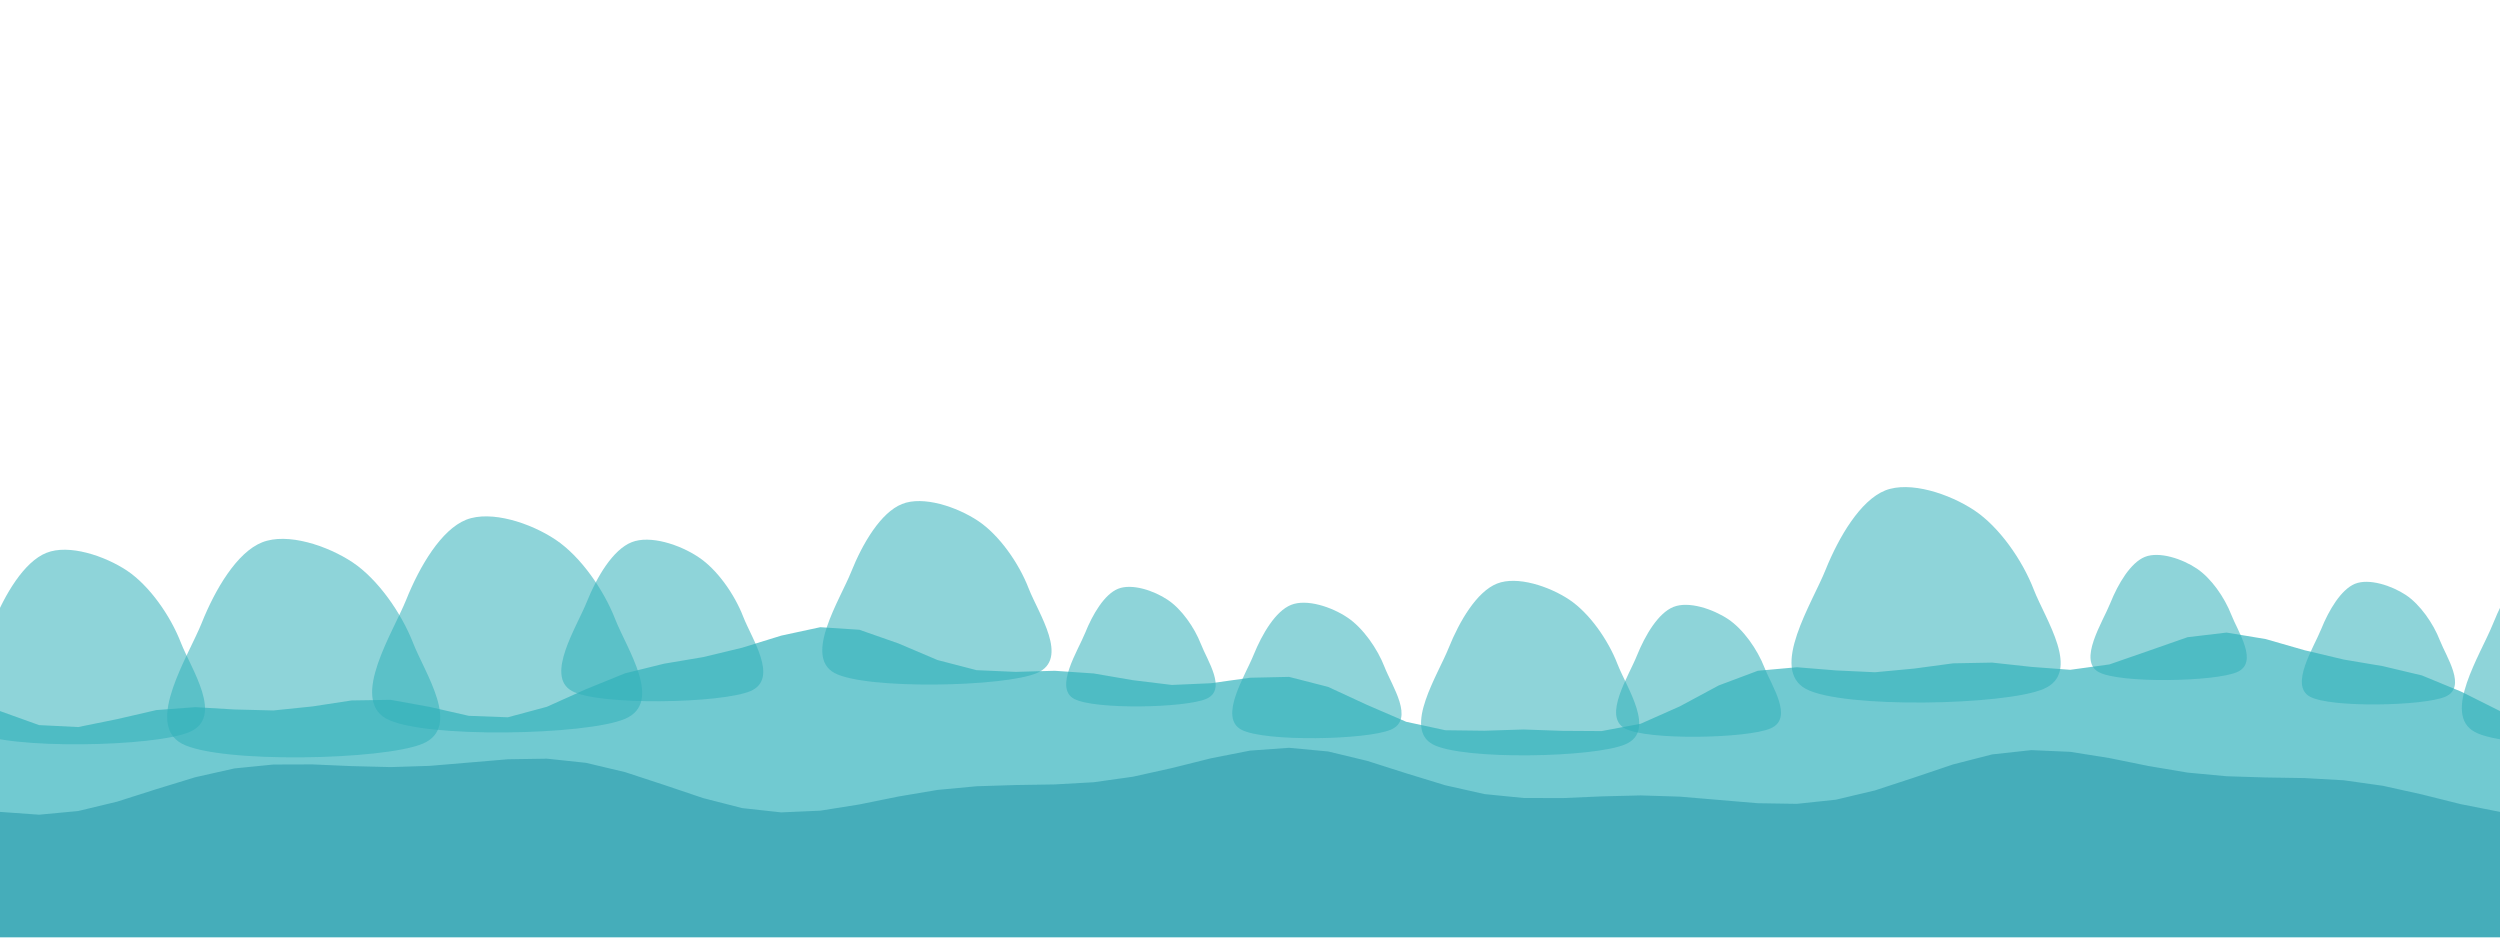
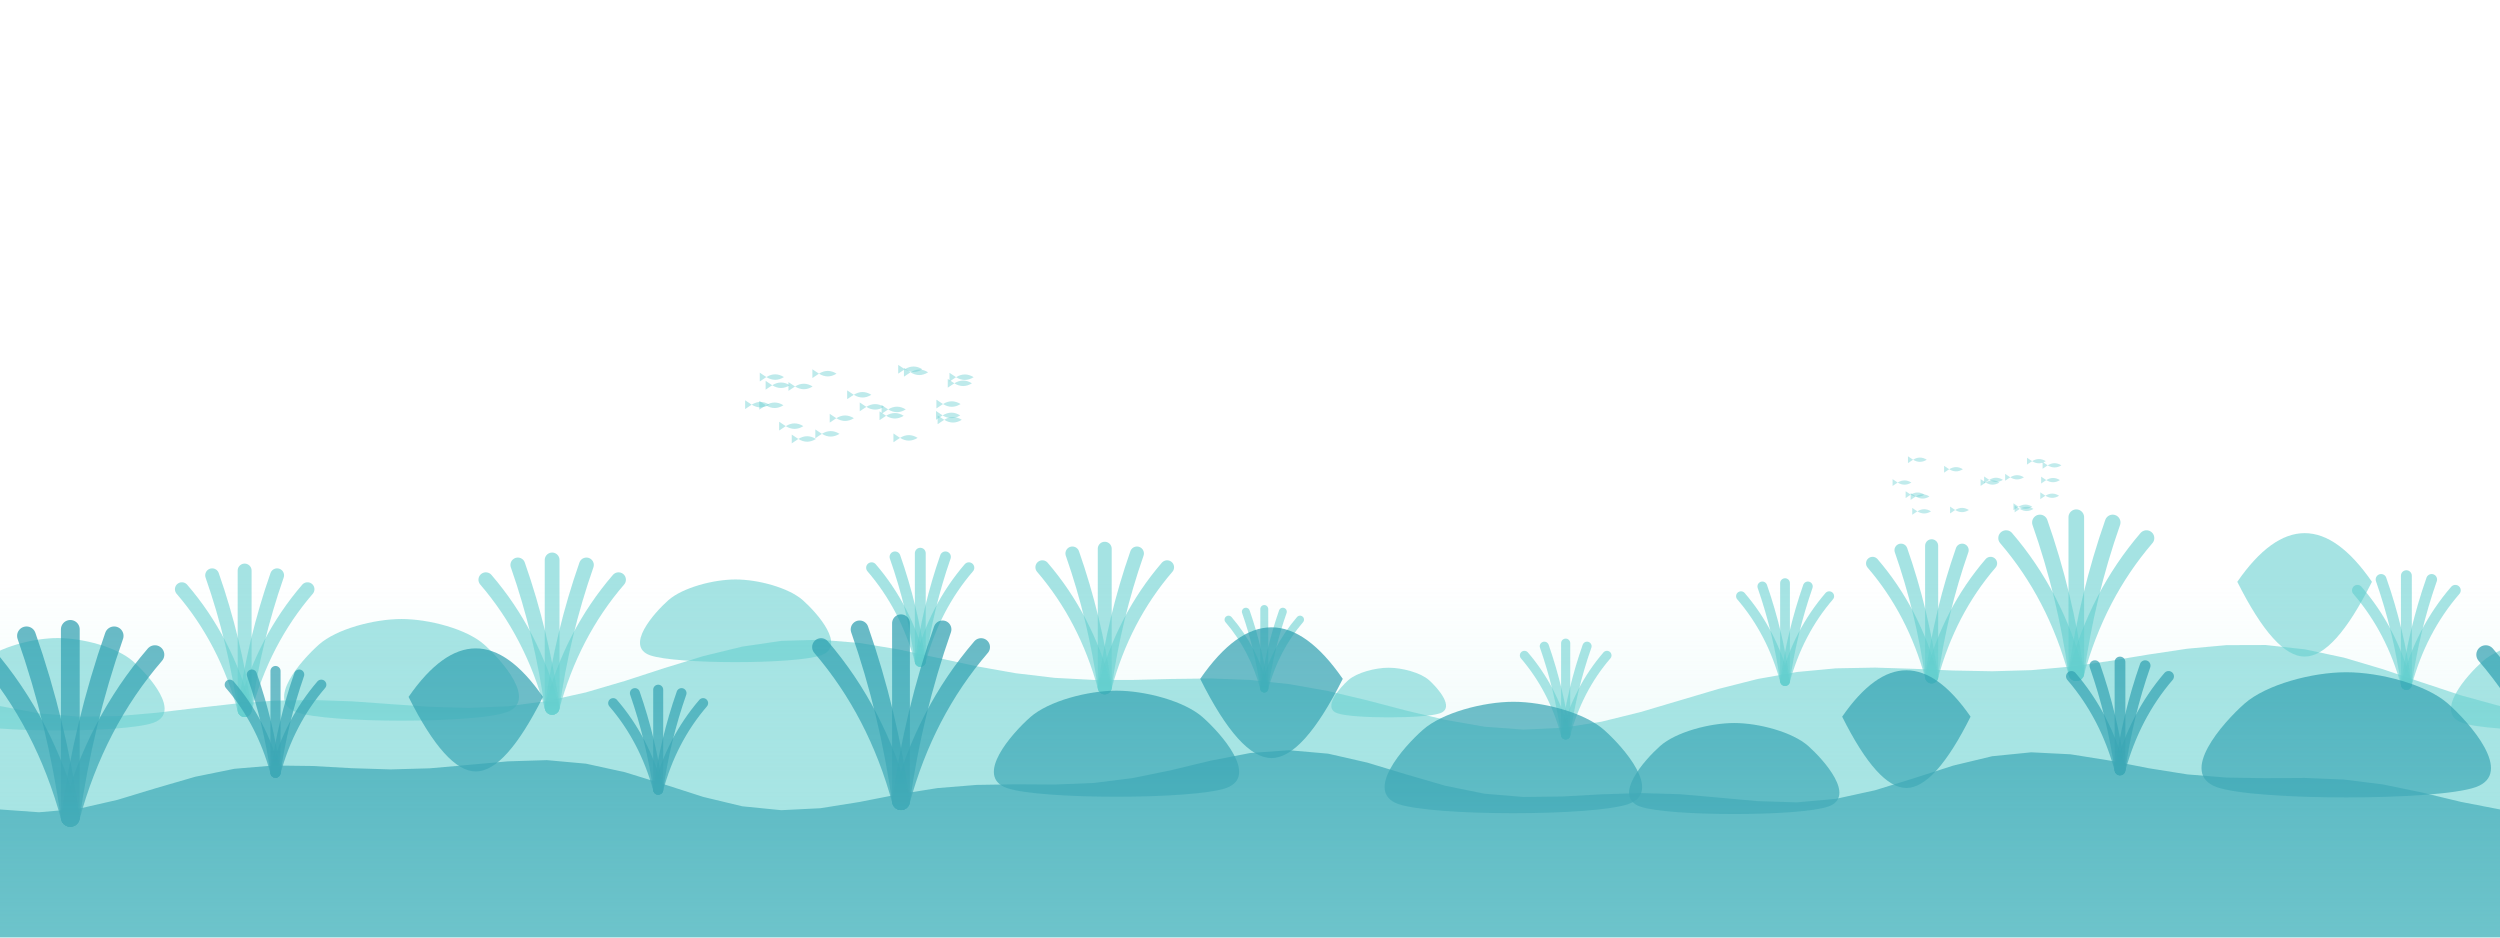
<svg xmlns="http://www.w3.org/2000/svg" class="ponor layer" viewBox="0 0 2048 768" preserveAspectRatio="xMidYMax slice" data-layer="far" role="img" aria-label="Korálový útes — daleko">
-   <defs />
-   <path d="M0 582.5 L32 594 L64 595.6 L96 589.1 L128 581.7 L160 579.3 L192 581.2 L224 582 L256 578.7 L288 573.8 L320 573.3 L352 579.1 L384 586.4 L416 587.6 L448 579 L480 564.6 L512 551.6 L544 543.7 L576 538.3 L608 530.6 L640 520.7 L672 513.8 L704 515.9 L736 527.1 L768 540.7 L800 549 L832 550.4 L864 549.5 L896 551.7 L928 557.2 L960 561.1 L992 559.7 L1024 555.2 L1056 554.5 L1088 562.7 L1120 577.5 L1152 591.3 L1184 598.2 L1216 598.6 L1248 597.6 L1280 598.7 L1312 598.9 L1344 592.9 L1376 578.7 L1408 561.5 L1440 549.5 L1472 546.6 L1504 549.2 L1536 550.7 L1568 547.7 L1600 543.4 L1632 542.8 L1664 546.3 L1696 548.7 L1728 544.3 L1760 533.2 L1792 522 L1824 518.2 L1856 523.5 L1888 532.7 L1920 540.3 L1952 545.7 L1984 553.3 L2016 566.5 L2048 582.5 L2048 768 L0 768Z" fill="#35b4bd" opacity="0.7" />
-   <path d="M-20.7 599.6C-47.6 585 -15.8 536 -6 511.6C3.8 487.1 19.7 460.2 38 452.9C56.4 445.5 85.7 455.3 104.1 467.5C122.4 479.8 139.5 504.2 148.1 526.3C156.7 548.3 183.6 587.4 155.4 599.6C127.3 611.9 6.2 614.3 -20.7 599.6Z" fill="#31b0ba" opacity=".55" />
-   <path d="M2027.3 599.6C2000.4 585 2032.2 536 2042 511.6C2051.8 487.1 2067.7 460.2 2086 452.9C2104.4 445.5 2133.7 455.3 2152.1 467.5C2170.4 479.8 2187.5 504.2 2196.1 526.3C2204.7 548.3 2231.6 587.4 2203.4 599.6C2175.3 611.9 2054.2 614.3 2027.3 599.6Z" fill="#31b0ba" opacity=".55" />
-   <path d="M148.8 609.1C118.6 592.6 154.3 537.7 165.3 510.2C176.3 482.7 194.1 452.5 214.7 444.3C235.4 436 268.3 447 288.9 460.7C309.5 474.5 328.7 501.9 338.4 526.7C348 551.4 378.2 595.3 346.6 609.1C315 622.8 179 625.6 148.8 609.1Z" fill="#31b0ba" opacity=".55" />
-   <path d="M316.6 588.8C286.7 572.5 322 518.2 332.9 491C343.8 463.9 361.4 434 381.8 425.8C402.2 417.7 434.8 428.5 455.1 442.1C475.5 455.7 494.5 482.9 504 507.3C513.6 531.8 543.4 575.3 512.2 588.8C481 602.4 346.5 605.1 316.6 588.8Z" fill="#31b0ba" opacity=".55" />
-   <path d="M468.6 566.1C446.2 553.9 472.7 513.3 480.8 492.9C488.9 472.6 502.1 450.3 517.4 444.2C532.6 438.1 557 446.2 572.2 456.4C587.5 466.5 601.7 486.8 608.8 505.1C615.9 523.4 638.2 555.9 614.9 566.1C591.5 576.2 490.9 578.3 468.6 566.1Z" fill="#31b0ba" opacity=".55" />
-   <path d="M683.6 551.3C658.2 537.4 688.2 491.3 697.4 468.2C706.6 445.2 721.6 419.8 738.9 412.9C756.2 405.9 783.9 415.2 801.2 426.7C818.5 438.2 834.7 461.3 842.7 482.1C850.8 502.8 876.2 539.7 849.6 551.3C823.1 562.8 708.9 565.1 683.6 551.3Z" fill="#31b0ba" opacity=".55" />
-   <path d="M879.9 572.5C863.4 563.5 882.9 533.4 889 518.4C895 503.4 904.7 486.8 916 482.3C927.3 477.8 945.3 483.8 956.6 491.4C967.9 498.9 978.4 513.9 983.7 527.4C988.9 541 1005.5 565 988.2 572.5C970.9 580 896.5 581.5 879.9 572.5Z" fill="#31b0ba" opacity=".55" />
-   <path d="M1016.8 597.7C998.1 587.5 1020.2 553.4 1027 536.4C1033.9 519.4 1044.9 500.6 1057.7 495.5C1070.5 490.4 1090.9 497.2 1103.7 505.8C1116.5 514.3 1128.4 531.3 1134.3 546.6C1140.3 562 1159 589.2 1139.5 597.7C1119.9 606.2 1035.6 607.9 1016.8 597.7Z" fill="#31b0ba" opacity=".55" />
-   <path d="M1173.6 609.7C1149.5 596.6 1178 552.7 1186.8 530.7C1195.6 508.8 1209.8 484.7 1226.3 478.1C1242.8 471.5 1269.1 480.3 1285.5 491.2C1302 502.2 1317.4 524.2 1325 543.9C1332.7 563.7 1356.9 598.8 1331.6 609.7C1306.4 620.7 1197.8 622.9 1173.6 609.7Z" fill="#31b0ba" opacity=".55" />
-   <path d="M1331.1 596.7C1312.8 586.8 1334.4 553.6 1341 537C1347.7 520.4 1358.4 502.2 1370.9 497.2C1383.3 492.2 1403.2 498.9 1415.7 507.2C1428.1 515.5 1439.7 532 1445.5 547C1451.3 561.9 1469.6 588.4 1450.5 596.7C1431.4 605 1349.3 606.7 1331.1 596.7Z" fill="#31b0ba" opacity=".55" />
-   <path d="M1479.3 564.3C1449.5 548.1 1484.7 493.9 1495.5 466.8C1506.4 439.8 1524 410 1544.3 401.8C1564.6 393.7 1597.1 404.6 1617.4 418.1C1637.7 431.6 1656.7 458.7 1666.1 483.1C1675.6 507.5 1705.4 550.8 1674.3 564.3C1643.1 577.9 1509.1 580.6 1479.3 564.3Z" fill="#31b0ba" opacity=".55" />
-   <path d="M1719.3 550.6C1702 541.2 1722.5 509.7 1728.8 494C1735.1 478.3 1745.3 461 1757.1 456.2C1768.9 451.5 1787.7 457.8 1799.5 465.7C1811.3 473.5 1822.3 489.3 1827.8 503.4C1833.3 517.6 1850.6 542.7 1832.6 550.6C1814.5 558.5 1736.6 560 1719.3 550.6Z" fill="#31b0ba" opacity=".55" />
-   <path d="M1892.3 570.7C1875.4 561.5 1895.4 530.6 1901.6 515.2C1907.8 499.8 1917.8 482.9 1929.3 478.2C1940.9 473.6 1959.4 479.8 1971 487.5C1982.5 495.2 1993.3 510.6 1998.7 524.5C2004.1 538.3 2021 563 2003.3 570.7C1985.6 578.4 1909.3 580 1892.3 570.7Z" fill="#31b0ba" opacity=".55" />
-   <path d="M0 665.1 L32 667.4 L64 664.4 L96 656.7 L128 646.5 L160 636.7 L192 629.5 L224 626.3 L256 626.2 L288 627.6 L320 628.4 L352 627.4 L384 624.7 L416 622 L448 621.5 L480 624.9 L512 632.5 L544 643 L576 653.8 L608 662 L640 665.5 L672 664.1 L704 659 L736 652.5 L768 647.1 L800 644.1 L832 643.1 L864 642.6 L896 640.8 L928 636.3 L960 629.2 L992 621.2 L1024 614.9 L1056 612.6 L1088 615.6 L1120 623.3 L1152 633.5 L1184 643.3 L1216 650.5 L1248 653.7 L1280 653.8 L1312 652.4 L1344 651.6 L1376 652.6 L1408 655.3 L1440 658 L1472 658.5 L1504 655.1 L1536 647.5 L1568 637 L1600 626.2 L1632 618 L1664 614.5 L1696 615.9 L1728 621 L1760 627.5 L1792 632.9 L1824 635.9 L1856 636.9 L1888 637.4 L1920 639.2 L1952 643.7 L1984 650.8 L2016 658.8 L2048 665.1 L2048 768 L0 768Z" fill="#2195a8" opacity="0.55" />
+   <defs>
+     <radialGradient id="utesfar-lp1" cx="50%" cy="50%" r="50%">
+       <stop offset="0" stop-color="#ffffff" stop-opacity="0.16" />
+       <stop offset="1" stop-color="#ffffff" stop-opacity="0" />
+     </radialGradient>
+     <radialGradient id="utesfar-lp2" cx="50%" cy="50%" r="50%">
+       <stop offset="0" stop-color="#ffffff" stop-opacity="0.14" />
+       <stop offset="1" stop-color="#ffffff" stop-opacity="0" />
+     </radialGradient>
+     <radialGradient id="utesfar-lp3" cx="50%" cy="50%" r="50%">
+       <stop offset="0" stop-color="#ffffff" stop-opacity="0.12" />
+       <stop offset="1" stop-color="#ffffff" stop-opacity="0" />
+     </radialGradient>
+     <linearGradient id="utesfar-hz4" gradientUnits="userSpaceOnUse" x1="0" y1="470" x2="0" y2="768">
+       <stop offset="0" stop-color="#b1ebe6" stop-opacity="0" />
+       <stop offset="1" stop-color="#b1ebe6" stop-opacity="0.35" />
+     </linearGradient>
+   </defs>
+   <ellipse cx="300" cy="160" rx="360" ry="140" fill="url(#utesfar-lp1)" />
+   <ellipse cx="2348" cy="160" rx="360" ry="140" fill="url(#utesfar-lp1)" />
+   <ellipse cx="1200" cy="120" rx="420" ry="160" fill="url(#utesfar-lp2)" />
+   <ellipse cx="1800" cy="220" rx="300" ry="120" fill="url(#utesfar-lp3)" />
+   <ellipse cx="-248" cy="220" rx="300" ry="120" fill="url(#utesfar-lp3)" />
+   <path d="M0 578.4 L32 584.4 L64 587.1 L96 586.7 L128 583.9 L160 580.1 L192 576.5 L224 574 L256 573.4 L288 574.5 L320 576.8 L352 579 L384 579.9 L416 578.6 L448 574.3 L480 567.2 L512 557.8 L544 547.4 L576 537.5 L608 529.7 L640 525 L672 524.1 L704 526.7 L736 532 L768 538.9 L800 545.8 L832 551.5 L864 555.3 L896 557 L928 557 L960 556.2 L992 555.8 L1024 557 L1056 560.4 L1088 566.1 L1120 573.7 L1152 582.1 L1184 589.7 L1216 595.3 L1248 597.7 L1280 596.2 L1312 591.2 L1344 583.3 L1376 573.8 L1408 564.3 L1440 556.2 L1472 550.5 L1504 547.5 L1536 546.9 L1568 547.9 L1600 549.3 L1632 549.9 L1664 549 L1696 546.1 L1728 541.5 L1760 536.2 L1792 531.4 L1824 528.5 L1856 528.4 L1888 531.9 L1920 538.7 L1952 548.2 L1984 559 L2016 569.6 L2048 578.4 L2048 768 L0 768Z" fill="#5bcccc" opacity="0.55" />
+   <path d="M-31 592.1C-54.3 583.7 -27.2 553.3 -14.2 541.7C-1.1 530.2 26.9 522.7 47.4 522.7C67.9 522.7 95.9 530.2 108.9 541.7C122 553.3 149 583.7 125.7 592.1C102.4 600.5 -7.7 600.5 -31 592.1Z" fill="#5bcccc" opacity="0.55" />
+   <path d="M2017 592.1C1993.7 583.7 2020.8 553.3 2033.8 541.7C2046.9 530.2 2074.9 522.7 2095.4 522.7C2115.9 522.7 2143.9 530.2 2156.9 541.7C2170 553.3 2197 583.7 2173.7 592.1C2150.4 600.5 2040.3 600.5 2017 592.1Z" fill="#5bcccc" opacity="0.55" />
+   <path d="M200.4 581.7Q215.9 524.5 251.9 482.7" fill="none" stroke="#5bcccc" stroke-width="11.4" stroke-linecap="round" opacity="0.55" />
+   <path d="M200.4 581.7Q208.4 524.5 227 471.3" fill="none" stroke="#5bcccc" stroke-width="11.4" stroke-linecap="round" opacity="0.55" />
+   <path d="M200.4 581.7Q200.4 524.5 200.4 467.4" fill="none" stroke="#5bcccc" stroke-width="11.4" stroke-linecap="round" opacity="0.55" />
+   <path d="M200.4 581.7Q192.4 524.5 173.8 471.3" fill="none" stroke="#5bcccc" stroke-width="11.4" stroke-linecap="round" opacity="0.55" />
+   <path d="M200.4 581.7Q185 524.5 149 482.7" fill="none" stroke="#5bcccc" stroke-width="11.4" stroke-linecap="round" opacity="0.55" />
+   <path d="M242.8 583.4C217.2 574.2 246.9 540.8 261.3 528C275.6 515.3 306.4 507.1 328.9 507.1C351.5 507.1 382.3 515.3 396.6 528C411 540.8 440.7 574.2 415.1 583.4C389.4 592.7 268.4 592.7 242.8 583.4Z" fill="#5bcccc" opacity="0.55" />
+   <path d="M452.3 579.5Q468.6 519.1 506.7 474.9" fill="none" stroke="#5bcccc" stroke-width="12.1" stroke-linecap="round" opacity="0.55" />
+   <path d="M452.3 579.5Q460.7 519.1 480.4 462.8" fill="none" stroke="#5bcccc" stroke-width="12.1" stroke-linecap="round" opacity="0.55" />
+   <path d="M452.3 579.5Q452.3 519.1 452.3 458.7" fill="none" stroke="#5bcccc" stroke-width="12.1" stroke-linecap="round" opacity="0.55" />
+   <path d="M452.3 579.5Q443.9 519.1 424.2 462.8" fill="none" stroke="#5bcccc" stroke-width="12.1" stroke-linecap="round" opacity="0.55" />
+   <path d="M452.3 579.5Q436 519.1 398 474.9" fill="none" stroke="#5bcccc" stroke-width="12.1" stroke-linecap="round" opacity="0.55" />
+   <path d="M532.5 536.8C511.6 529.3 535.8 502.1 547.5 491.7C559.2 481.4 584.3 474.7 602.6 474.7C621 474.7 646 481.4 657.7 491.7C669.4 502.1 693.6 529.3 672.7 536.8C651.9 544.3 553.4 544.3 532.5 536.8Z" fill="#5bcccc" opacity="0.55" />
+   <path d="M753.9 541.8Q765.8 497.5 793.7 465.1" fill="none" stroke="#5bcccc" stroke-width="8.9" stroke-linecap="round" opacity="0.55" />
+   <path d="M753.9 541.8Q760.1 497.5 774.5 456.2" fill="none" stroke="#5bcccc" stroke-width="8.9" stroke-linecap="round" opacity="0.55" />
+   <path d="M753.9 541.8Q753.9 497.5 753.9 453.2" fill="none" stroke="#5bcccc" stroke-width="8.9" stroke-linecap="round" opacity="0.55" />
+   <path d="M753.9 541.8Q747.7 497.5 733.2 456.2" fill="none" stroke="#5bcccc" stroke-width="8.9" stroke-linecap="round" opacity="0.55" />
+   <path d="M753.9 541.8Q741.9 497.5 714 465.1" fill="none" stroke="#5bcccc" stroke-width="8.9" stroke-linecap="round" opacity="0.55" />
+   <path d="M905 563.1Q920.3 506.3 956.1 464.7" fill="none" stroke="#5bcccc" stroke-width="11.4" stroke-linecap="round" opacity="0.55" />
+   <path d="M905 563.1Q912.9 506.3 931.4 453.4" fill="none" stroke="#5bcccc" stroke-width="11.4" stroke-linecap="round" opacity="0.55" />
+   <path d="M905 563.1Q905 506.3 905 449.5" fill="none" stroke="#5bcccc" stroke-width="11.4" stroke-linecap="round" opacity="0.55" />
+   <path d="M905 563.1Q897 506.3 878.5 453.4" fill="none" stroke="#5bcccc" stroke-width="11.4" stroke-linecap="round" opacity="0.55" />
+   <path d="M905 563.1Q889.6 506.3 853.9 464.7" fill="none" stroke="#5bcccc" stroke-width="11.4" stroke-linecap="round" opacity="0.55" />
+   <path d="M1035.7 564Q1044.5 531.4 1065 507.6" fill="none" stroke="#5bcccc" stroke-width="6.5" stroke-linecap="round" opacity="0.55" />
+   <path d="M1035.7 564Q1040.3 531.4 1050.9 501.1" fill="none" stroke="#5bcccc" stroke-width="6.5" stroke-linecap="round" opacity="0.55" />
+   <path d="M1035.7 564Q1035.7 531.4 1035.7 498.9" fill="none" stroke="#5bcccc" stroke-width="6.5" stroke-linecap="round" opacity="0.55" />
+   <path d="M1035.7 564Q1031.2 531.4 1020.6 501.1" fill="none" stroke="#5bcccc" stroke-width="6.5" stroke-linecap="round" opacity="0.55" />
+   <path d="M1035.7 564Q1026.9 531.4 1006.4 507.6" fill="none" stroke="#5bcccc" stroke-width="6.5" stroke-linecap="round" opacity="0.55" />
+   <path d="M1095.5 584.3C1083 579.8 1097.5 563.5 1104.5 557.2C1111.5 551 1126.6 547 1137.6 547C1148.6 547 1163.7 551 1170.7 557.2C1177.7 563.5 1192.2 579.8 1179.7 584.3C1167.2 588.8 1108 588.8 1095.5 584.3Z" fill="#5bcccc" opacity="0.55" />
+   <path d="M1282.6 602Q1292.7 564.4 1316.4 536.9" fill="none" stroke="#5bcccc" stroke-width="7.5" stroke-linecap="round" opacity="0.55" />
+   <path d="M1282.6 602Q1287.8 564.4 1300.1 529.4" fill="none" stroke="#5bcccc" stroke-width="7.5" stroke-linecap="round" opacity="0.55" />
+   <path d="M1282.6 602Q1282.6 564.4 1282.6 526.9" fill="none" stroke="#5bcccc" stroke-width="7.5" stroke-linecap="round" opacity="0.55" />
+   <path d="M1282.6 602Q1277.3 564.4 1265.1 529.4" fill="none" stroke="#5bcccc" stroke-width="7.5" stroke-linecap="round" opacity="0.55" />
+   <path d="M1282.6 602Q1272.4 564.4 1248.8 536.9" fill="none" stroke="#5bcccc" stroke-width="7.5" stroke-linecap="round" opacity="0.55" />
+   <path d="M1462.3 557.9Q1473.2 517.8 1498.5 488.4" fill="none" stroke="#5bcccc" stroke-width="8" stroke-linecap="round" opacity="0.55" />
+   <path d="M1462.3 557.9Q1468 517.8 1481 480.4" fill="none" stroke="#5bcccc" stroke-width="8" stroke-linecap="round" opacity="0.55" />
+   <path d="M1462.3 557.9Q1462.3 517.8 1462.3 477.7" fill="none" stroke="#5bcccc" stroke-width="8" stroke-linecap="round" opacity="0.55" />
+   <path d="M1462.3 557.9Q1456.7 517.8 1443.7 480.4" fill="none" stroke="#5bcccc" stroke-width="8" stroke-linecap="round" opacity="0.55" />
+   <path d="M1462.3 557.9Q1451.5 517.8 1426.2 488.4" fill="none" stroke="#5bcccc" stroke-width="8" stroke-linecap="round" opacity="0.55" />
+   <path d="M1582.4 554.5Q1596.9 500.8 1630.7 461.5" fill="none" stroke="#5bcccc" stroke-width="10.7" stroke-linecap="round" opacity="0.55" />
+   <path d="M1582.4 554.5Q1589.9 500.8 1607.4 450.7" fill="none" stroke="#5bcccc" stroke-width="10.7" stroke-linecap="round" opacity="0.55" />
+   <path d="M1582.4 554.5Q1582.4 500.8 1582.4 447.1" fill="none" stroke="#5bcccc" stroke-width="10.7" stroke-linecap="round" opacity="0.55" />
+   <path d="M1582.4 554.5Q1574.8 500.8 1557.3 450.7" fill="none" stroke="#5bcccc" stroke-width="10.7" stroke-linecap="round" opacity="0.55" />
+   <path d="M1582.4 554.5Q1567.8 500.8 1534 461.5" fill="none" stroke="#5bcccc" stroke-width="10.7" stroke-linecap="round" opacity="0.55" />
+   <path d="M1700.9 551.5Q1718.2 487.6 1758.4 440.8" fill="none" stroke="#5bcccc" stroke-width="12.8" stroke-linecap="round" opacity="0.55" />
+   <path d="M1700.9 551.5Q1709.8 487.6 1730.7 428" fill="none" stroke="#5bcccc" stroke-width="12.8" stroke-linecap="round" opacity="0.55" />
+   <path d="M1700.9 551.5Q1700.9 487.6 1700.9 423.7" fill="none" stroke="#5bcccc" stroke-width="12.8" stroke-linecap="round" opacity="0.55" />
+   <path d="M1700.9 551.5Q1692 487.6 1671.1 428" fill="none" stroke="#5bcccc" stroke-width="12.8" stroke-linecap="round" opacity="0.55" />
+   <path d="M1700.9 551.5Q1683.6 487.6 1643.4 440.8" fill="none" stroke="#5bcccc" stroke-width="12.8" stroke-linecap="round" opacity="0.55" />
+   <path d="M1832.8 476.6Q1888 396.9 1943.1 476.6Q1912.5 537.9 1888 537.9Q1863.5 537.9 1832.8 476.6Z" fill="#5bcccc" opacity="0.55" />
+   <path d="M1971.3 560.7Q1983.3 516.1 2011.4 483.6" fill="none" stroke="#5bcccc" stroke-width="8.9" stroke-linecap="round" opacity="0.55" />
+   <path d="M1971.3 560.7Q1977.5 516.1 1992 474.7" fill="none" stroke="#5bcccc" stroke-width="8.9" stroke-linecap="round" opacity="0.55" />
+   <path d="M1971.3 560.7Q1971.3 516.1 1971.3 471.6" fill="none" stroke="#5bcccc" stroke-width="8.9" stroke-linecap="round" opacity="0.55" />
+   <path d="M1971.3 560.7Q1965.1 516.1 1950.6 474.7" fill="none" stroke="#5bcccc" stroke-width="8.9" stroke-linecap="round" opacity="0.55" />
+   <path d="M1971.3 560.7Q1959.3 516.1 1931.2 483.6" fill="none" stroke="#5bcccc" stroke-width="8.9" stroke-linecap="round" opacity="0.55" />
+   <path d="M-76.7 560.7Q-64.7 516.1 -36.6 483.6" fill="none" stroke="#5bcccc" stroke-width="8.9" stroke-linecap="round" opacity="0.55" />
+   <path d="M-76.7 560.7Q-70.5 516.1 -56 474.7" fill="none" stroke="#5bcccc" stroke-width="8.9" stroke-linecap="round" opacity="0.55" />
+   <path d="M-76.7 560.7Q-76.7 516.1 -76.7 471.6" fill="none" stroke="#5bcccc" stroke-width="8.9" stroke-linecap="round" opacity="0.55" />
+   <path d="M-76.7 560.7Q-82.9 516.1 -97.4 474.7" fill="none" stroke="#5bcccc" stroke-width="8.9" stroke-linecap="round" opacity="0.55" />
+   <path d="M-76.7 560.7Q-88.7 516.1 -116.8 483.6" fill="none" stroke="#5bcccc" stroke-width="8.9" stroke-linecap="round" opacity="0.55" />
+   <path d="M772.5 331q7.2 -4.5 14.4 0q-7.2 4.5 -14.4 0zM772.5 331l-5.4 -3.6v7.2z" fill="#6fd0d3" opacity="0.45" />
+   <path d="M773.5 343.9q7.2 -4.5 14.4 0q-7.2 4.5 -14.4 0zM773.5 343.9l-5.4 -3.6v7.2z" fill="#6fd0d3" opacity="0.45" />
+   <path d="M772.2 340.3q7.2 -4.5 14.4 0q-7.2 4.5 -14.4 0zM772.2 340.3l-5.4 -3.6v7.2z" fill="#6fd0d3" opacity="0.45" />
+   <path d="M737.3 358.7q7.2 -4.5 14.4 0q-7.2 4.5 -14.4 0zM737.3 358.7l-5.4 -3.6v7.2z" fill="#6fd0d3" opacity="0.45" />
+   <path d="M725.9 340.6q7.2 -4.5 14.4 0q-7.2 4.5 -14.4 0zM725.9 340.6l-5.4 -3.6v7.2z" fill="#6fd0d3" opacity="0.45" />
+   <path d="M727.6 335.4q7.2 -4.5 14.4 0q-7.2 4.5 -14.4 0zM727.6 335.4l-5.4 -3.6v7.2z" fill="#6fd0d3" opacity="0.45" />
+   <path d="M699.4 323.4q7.2 -4.5 14.4 0q-7.2 4.5 -14.4 0zM699.4 323.4l-5.4 -3.6v7.2z" fill="#6fd0d3" opacity="0.45" />
+   <path d="M670.9 306.1q7.2 -4.5 14.4 0q-7.2 4.5 -14.4 0zM670.9 306.1l-5.4 -3.6v7.2z" fill="#6fd0d3" opacity="0.45" />
+   <path d="M651.3 316.6q7.2 -4.5 14.4 0q-7.2 4.5 -14.4 0zM651.3 316.6l-5.4 -3.6v7.2z" fill="#6fd0d3" opacity="0.45" />
+   <path d="M632.6 315.6q7.2 -4.5 14.4 0q-7.2 4.5 -14.4 0zM632.6 315.6l-5.4 -3.6v7.2z" fill="#6fd0d3" opacity="0.45" />
+   <path d="M627.8 308.9q7.2 -4.5 14.4 0q-7.2 4.5 -14.4 0zM627.8 308.9l-5.4 -3.6v7.2z" fill="#6fd0d3" opacity="0.45" />
+   <path d="M627.4 332q7.2 -4.5 14.4 0q-7.2 4.5 -14.4 0zM627.4 332l-5.4 -3.6v7.2z" fill="#6fd0d3" opacity="0.45" />
+   <path d="M615.8 331.5q7.2 -4.5 14.4 0q-7.2 4.5 -14.4 0zM615.8 331.5l-5.4 -3.6v7.2z" fill="#6fd0d3" opacity="0.45" />
+   <path d="M643.7 349.1q7.2 -4.5 14.4 0q-7.2 4.5 -14.4 0zM643.7 349.1l-5.4 -3.6v7.2z" fill="#6fd0d3" opacity="0.45" />
+   <path d="M654 359.6q7.2 -4.5 14.4 0q-7.2 4.5 -14.4 0zM654 359.6l-5.4 -3.6v7.2z" fill="#6fd0d3" opacity="0.45" />
+   <path d="M673.3 355.4q7.2 -4.5 14.4 0q-7.2 4.5 -14.4 0zM673.3 355.4l-5.4 -3.6v7.2z" fill="#6fd0d3" opacity="0.45" />
+   <path d="M685.1 342.6q7.2 -4.5 14.4 0q-7.2 4.5 -14.4 0zM685.1 342.6l-5.4 -3.6v7.2z" fill="#6fd0d3" opacity="0.45" />
+   <path d="M709.7 333.3q7.2 -4.5 14.4 0q-7.2 4.5 -14.4 0zM709.7 333.3l-5.4 -3.6v7.2z" fill="#6fd0d3" opacity="0.45" />
+   <path d="M745.9 305q7.2 -4.5 14.4 0q-7.2 4.5 -14.4 0zM745.9 305l-5.4 -3.6v7.2z" fill="#6fd0d3" opacity="0.45" />
+   <path d="M741.2 302.5q7.2 -4.5 14.4 0q-7.2 4.5 -14.4 0zM741.2 302.5l-5.4 -3.6v7.2z" fill="#6fd0d3" opacity="0.45" />
+   <path d="M783.2 309q7.2 -4.5 14.4 0q-7.2 4.5 -14.4 0zM783.2 309l-5.4 -3.6v7.2z" fill="#6fd0d3" opacity="0.45" />
+   <path d="M781.8 314q7.2 -4.5 14.4 0q-7.2 4.5 -14.4 0zM781.8 314l-5.4 -3.6v7.2z" fill="#6fd0d3" opacity="0.45" />
+   <path d="M1676.3 393.3q5.6 -3.5 11.2 0q-5.6 3.5 -11.2 0zM1676.3 393.3l-4.2 -2.8v5.6z" fill="#65cdd0" opacity="0.4" />
+   <path d="M1675.6 406.1q5.6 -3.5 11.2 0q-5.6 3.5 -11.2 0zM1675.6 406.1l-4.2 -2.8v5.6z" fill="#65cdd0" opacity="0.4" />
+   <path d="M1653.6 415.1q5.6 -3.5 11.2 0q-5.6 3.5 -11.2 0zM1653.6 415.1l-4.2 -2.8v5.6z" fill="#65cdd0" opacity="0.4" />
+   <path d="M1654.6 416.9q5.6 -3.5 11.2 0q-5.6 3.5 -11.2 0zM1654.6 416.9l-4.2 -2.8v5.6z" fill="#65cdd0" opacity="0.4" />
+   <path d="M1626.7 395.3q5.6 -3.5 11.2 0q-5.6 3.5 -11.2 0zM1626.7 395.3l-4.2 -2.8v5.6z" fill="#65cdd0" opacity="0.4" />
+   <path d="M1596.8 384.4q5.6 -3.5 11.2 0q-5.6 3.5 -11.2 0zM1596.8 384.4l-4.2 -2.8v5.6z" fill="#65cdd0" opacity="0.4" />
+   <path d="M1567.2 376.6q5.6 -3.5 11.2 0q-5.6 3.5 -11.2 0zM1567.2 376.6l-4.2 -2.8v5.6z" fill="#65cdd0" opacity="0.4" />
+   <path d="M1554.6 395.3q5.6 -3.5 11.2 0q-5.6 3.5 -11.2 0zM1554.6 395.3l-4.2 -2.8v5.6z" fill="#65cdd0" opacity="0.4" />
+   <path d="M1565.3 405.2q5.6 -3.5 11.2 0q-5.6 3.5 -11.2 0zM1565.3 405.2l-4.2 -2.8v5.6z" fill="#65cdd0" opacity="0.4" />
+   <path d="M1569.4 406.7q5.6 -3.5 11.2 0q-5.6 3.5 -11.2 0zM1569.4 406.7l-4.2 -2.8v5.6z" fill="#65cdd0" opacity="0.4" />
+   <path d="M1570.7 418.9q5.6 -3.5 11.2 0q-5.6 3.5 -11.2 0zM1570.7 418.9l-4.2 -2.8v5.6z" fill="#65cdd0" opacity="0.4" />
+   <path d="M1601.7 417.8q5.6 -3.5 11.2 0q-5.6 3.5 -11.2 0zM1601.7 417.8l-4.2 -2.8v5.6z" fill="#65cdd0" opacity="0.4" />
+   <path d="M1629.6 393.1q5.6 -3.5 11.2 0q-5.6 3.5 -11.2 0zM1629.6 393.1l-4.2 -2.8v5.6z" fill="#65cdd0" opacity="0.4" />
+   <path d="M1646.8 391q5.6 -3.5 11.2 0q-5.6 3.5 -11.2 0zM1646.8 391l-4.2 -2.8v5.6z" fill="#65cdd0" opacity="0.4" />
+   <path d="M1664.7 377.8q5.6 -3.5 11.2 0q-5.6 3.5 -11.2 0zM1664.7 377.8l-4.2 -2.8v5.6z" fill="#65cdd0" opacity="0.4" />
+   <path d="M1677.5 381.2q5.6 -3.5 11.2 0q-5.6 3.5 -11.2 0zM1677.5 381.2l-4.2 -2.8v5.6z" fill="#65cdd0" opacity="0.4" />
+   <path d="M0 663.1 L32 665.4 L64 662.6 L96 655.3 L128 645.6 L160 636.3 L192 629.8 L224 627.1 L256 627.5 L288 629.3 L320 630.3 L352 629.4 L384 626.6 L416 623.7 L448 622.7 L480 625.6 L512 632.6 L544 642.5 L576 652.8 L608 660.5 L640 663.7 L672 662.1 L704 657 L736 650.7 L768 645.6 L800 643 L832 642.5 L864 642.7 L896 641.4 L928 637.4 L960 630.8 L992 623.1 L1024 616.9 L1056 614.6 L1088 617.4 L1120 624.7 L1152 634.4 L1184 643.7 L1216 650.2 L1248 652.9 L1280 652.5 L1312 650.7 L1344 649.7 L1376 650.6 L1408 653.4 L1440 656.3 L1472 657.3 L1504 654.4 L1536 647.4 L1568 637.5 L1600 627.2 L1632 619.5 L1664 616.3 L1696 617.9 L1728 623 L1760 629.3 L1792 634.4 L1824 637 L1856 637.5 L1888 637.3 L1920 638.6 L1952 642.6 L1984 649.2 L2016 656.9 L2048 663.1 L2048 768 L0 768Z" fill="#2299ab" opacity="0.7" />
+   <path d="M57.6 669.6Q78.4 592.6 126.9 536.3" fill="none" stroke="#2299ab" stroke-width="15.4" stroke-linecap="round" opacity="0.7" />
+   <path d="M57.6 669.6Q68.4 592.6 93.5 520.9" fill="none" stroke="#2299ab" stroke-width="15.4" stroke-linecap="round" opacity="0.7" />
+   <path d="M57.6 669.6Q57.6 592.6 57.6 515.6" fill="none" stroke="#2299ab" stroke-width="15.4" stroke-linecap="round" opacity="0.7" />
+   <path d="M57.6 669.6Q46.8 592.6 21.7 520.9" fill="none" stroke="#2299ab" stroke-width="15.4" stroke-linecap="round" opacity="0.7" />
+   <path d="M57.6 669.6Q36.8 592.6 -11.7 536.3" fill="none" stroke="#2299ab" stroke-width="15.4" stroke-linecap="round" opacity="0.7" />
+   <path d="M2105.6 669.6Q2126.4 592.6 2174.9 536.3" fill="none" stroke="#2299ab" stroke-width="15.4" stroke-linecap="round" opacity="0.7" />
+   <path d="M2105.6 669.6Q2116.4 592.6 2141.5 520.9" fill="none" stroke="#2299ab" stroke-width="15.4" stroke-linecap="round" opacity="0.7" />
+   <path d="M2105.6 669.6Q2105.6 592.6 2105.6 515.6" fill="none" stroke="#2299ab" stroke-width="15.4" stroke-linecap="round" opacity="0.7" />
+   <path d="M2105.6 669.6Q2094.8 592.6 2069.7 520.9" fill="none" stroke="#2299ab" stroke-width="15.4" stroke-linecap="round" opacity="0.7" />
+   <path d="M2105.6 669.6Q2084.8 592.6 2036.3 536.3" fill="none" stroke="#2299ab" stroke-width="15.4" stroke-linecap="round" opacity="0.7" />
+   <path d="M225.7 633Q237 591.4 263.2 560.9" fill="none" stroke="#2299ab" stroke-width="8.3" stroke-linecap="round" opacity="0.7" />
+   <path d="M225.7 633Q231.6 591.4 245.1 552.6" fill="none" stroke="#2299ab" stroke-width="8.3" stroke-linecap="round" opacity="0.7" />
+   <path d="M225.7 633Q225.7 591.4 225.7 549.7" fill="none" stroke="#2299ab" stroke-width="8.3" stroke-linecap="round" opacity="0.7" />
+   <path d="M225.7 633Q219.9 591.4 206.3 552.6" fill="none" stroke="#2299ab" stroke-width="8.3" stroke-linecap="round" opacity="0.7" />
+   <path d="M225.7 633Q214.5 591.4 188.2 560.9" fill="none" stroke="#2299ab" stroke-width="8.3" stroke-linecap="round" opacity="0.7" />
+   <path d="M334.7 570.9Q389.8 491.4 444.8 570.9Q414.2 632 389.8 632Q365.3 632 334.7 570.9Z" fill="#2299ab" opacity="0.7" />
+   <path d="M539.2 646.9Q550.2 606 576 576" fill="none" stroke="#2299ab" stroke-width="8.2" stroke-linecap="round" opacity="0.7" />
+   <path d="M539.2 646.9Q544.9 606 558.3 567.8" fill="none" stroke="#2299ab" stroke-width="8.2" stroke-linecap="round" opacity="0.7" />
+   <path d="M539.2 646.9Q539.2 606 539.2 565" fill="none" stroke="#2299ab" stroke-width="8.2" stroke-linecap="round" opacity="0.7" />
+   <path d="M539.2 646.9Q533.4 606 520.1 567.8" fill="none" stroke="#2299ab" stroke-width="8.2" stroke-linecap="round" opacity="0.7" />
+   <path d="M539.2 646.9Q528.1 606 502.3 576" fill="none" stroke="#2299ab" stroke-width="8.2" stroke-linecap="round" opacity="0.7" />
+   <path d="M738.1 656.3Q757.8 583.5 803.7 530.1" fill="none" stroke="#2299ab" stroke-width="14.6" stroke-linecap="round" opacity="0.7" />
+   <path d="M738.1 656.3Q748.3 583.5 772.1 515.6" fill="none" stroke="#2299ab" stroke-width="14.6" stroke-linecap="round" opacity="0.7" />
+   <path d="M738.1 656.3Q738.1 583.5 738.1 510.6" fill="none" stroke="#2299ab" stroke-width="14.6" stroke-linecap="round" opacity="0.7" />
+   <path d="M738.1 656.3Q727.9 583.5 704.2 515.6" fill="none" stroke="#2299ab" stroke-width="14.6" stroke-linecap="round" opacity="0.7" />
+   <path d="M738.1 656.3Q718.4 583.5 672.6 530.1" fill="none" stroke="#2299ab" stroke-width="14.6" stroke-linecap="round" opacity="0.7" />
+   <path d="M824.7 645.5C797.9 635.8 828.9 600.9 843.9 587.6C858.9 574.3 891.1 565.8 914.6 565.8C938.2 565.8 970.3 574.3 985.3 587.6C1000.3 600.9 1031.4 635.8 1004.6 645.5C977.8 655.1 851.4 655.1 824.7 645.5Z" fill="#2299ab" opacity="0.7" />
+   <path d="M983.2 556.1Q1041.6 471.7 1100 556.1Q1067.5 621 1041.6 621Q1015.6 621 983.2 556.1Z" fill="#2299ab" opacity="0.7" />
+   <path d="M1145.3 658.6C1117.2 648.5 1149.8 611.8 1165.6 597.9C1181.3 583.9 1215 574.9 1239.8 574.9C1264.5 574.9 1298.2 583.9 1314 597.9C1329.7 611.8 1362.3 648.5 1334.2 658.6C1306.1 668.7 1173.4 668.7 1145.3 658.6Z" fill="#2299ab" opacity="0.7" />
+   <path d="M1343.5 660.7C1320.6 652.4 1347.2 622.5 1360 611.1C1372.9 599.7 1400.5 592.3 1420.7 592.3C1440.9 592.3 1468.4 599.7 1481.3 611.1C1494.1 622.5 1520.8 652.4 1497.8 660.7C1474.8 668.9 1366.5 668.9 1343.5 660.7Z" fill="#2299ab" opacity="0.7" />
+   <path d="M1509.1 587.1Q1561.7 511.1 1614.3 587.1Q1585.1 645.5 1561.7 645.5Q1538.3 645.5 1509.1 587.1Z" fill="#2299ab" opacity="0.7" />
+   <path d="M1736.7 630.7Q1748.7 586.5 1776.5 554.1" fill="none" stroke="#2299ab" stroke-width="8.8" stroke-linecap="round" opacity="0.7" />
+   <path d="M1736.7 630.7Q1742.9 586.5 1757.3 545.3" fill="none" stroke="#2299ab" stroke-width="8.8" stroke-linecap="round" opacity="0.7" />
+   <path d="M1736.7 630.7Q1736.7 586.5 1736.7 542.3" fill="none" stroke="#2299ab" stroke-width="8.8" stroke-linecap="round" opacity="0.7" />
+   <path d="M1736.7 630.7Q1730.5 586.5 1716.1 545.3" fill="none" stroke="#2299ab" stroke-width="8.8" stroke-linecap="round" opacity="0.7" />
+   <path d="M1736.7 630.7Q1724.8 586.5 1696.9 554.1" fill="none" stroke="#2299ab" stroke-width="8.8" stroke-linecap="round" opacity="0.7" />
+   <path d="M1815.9 644.8C1784.3 633.4 1820.9 592.2 1838.6 576.5C1856.3 560.8 1894.2 550.7 1922 550.7C1949.9 550.7 1987.8 560.8 2005.5 576.5C2023.2 592.2 2059.8 633.4 2028.2 644.8C1996.6 656.1 1847.5 656.1 1815.9 644.8Z" fill="#2299ab" opacity="0.7" />
+   <path d="M-232.1 644.8C-263.7 633.4 -227.1 592.2 -209.4 576.5C-191.7 560.8 -153.8 550.7 -126 550.7C-98.1 550.7 -60.2 560.8 -42.5 576.5C-24.8 592.2 11.8 633.4 -19.8 644.8C-51.4 656.1 -200.5 656.1 -232.1 644.8Z" fill="#2299ab" opacity="0.7" />
+   <rect x="0" y="470" width="2048" height="298" fill="url(#utesfar-hz4)" />
</svg>
